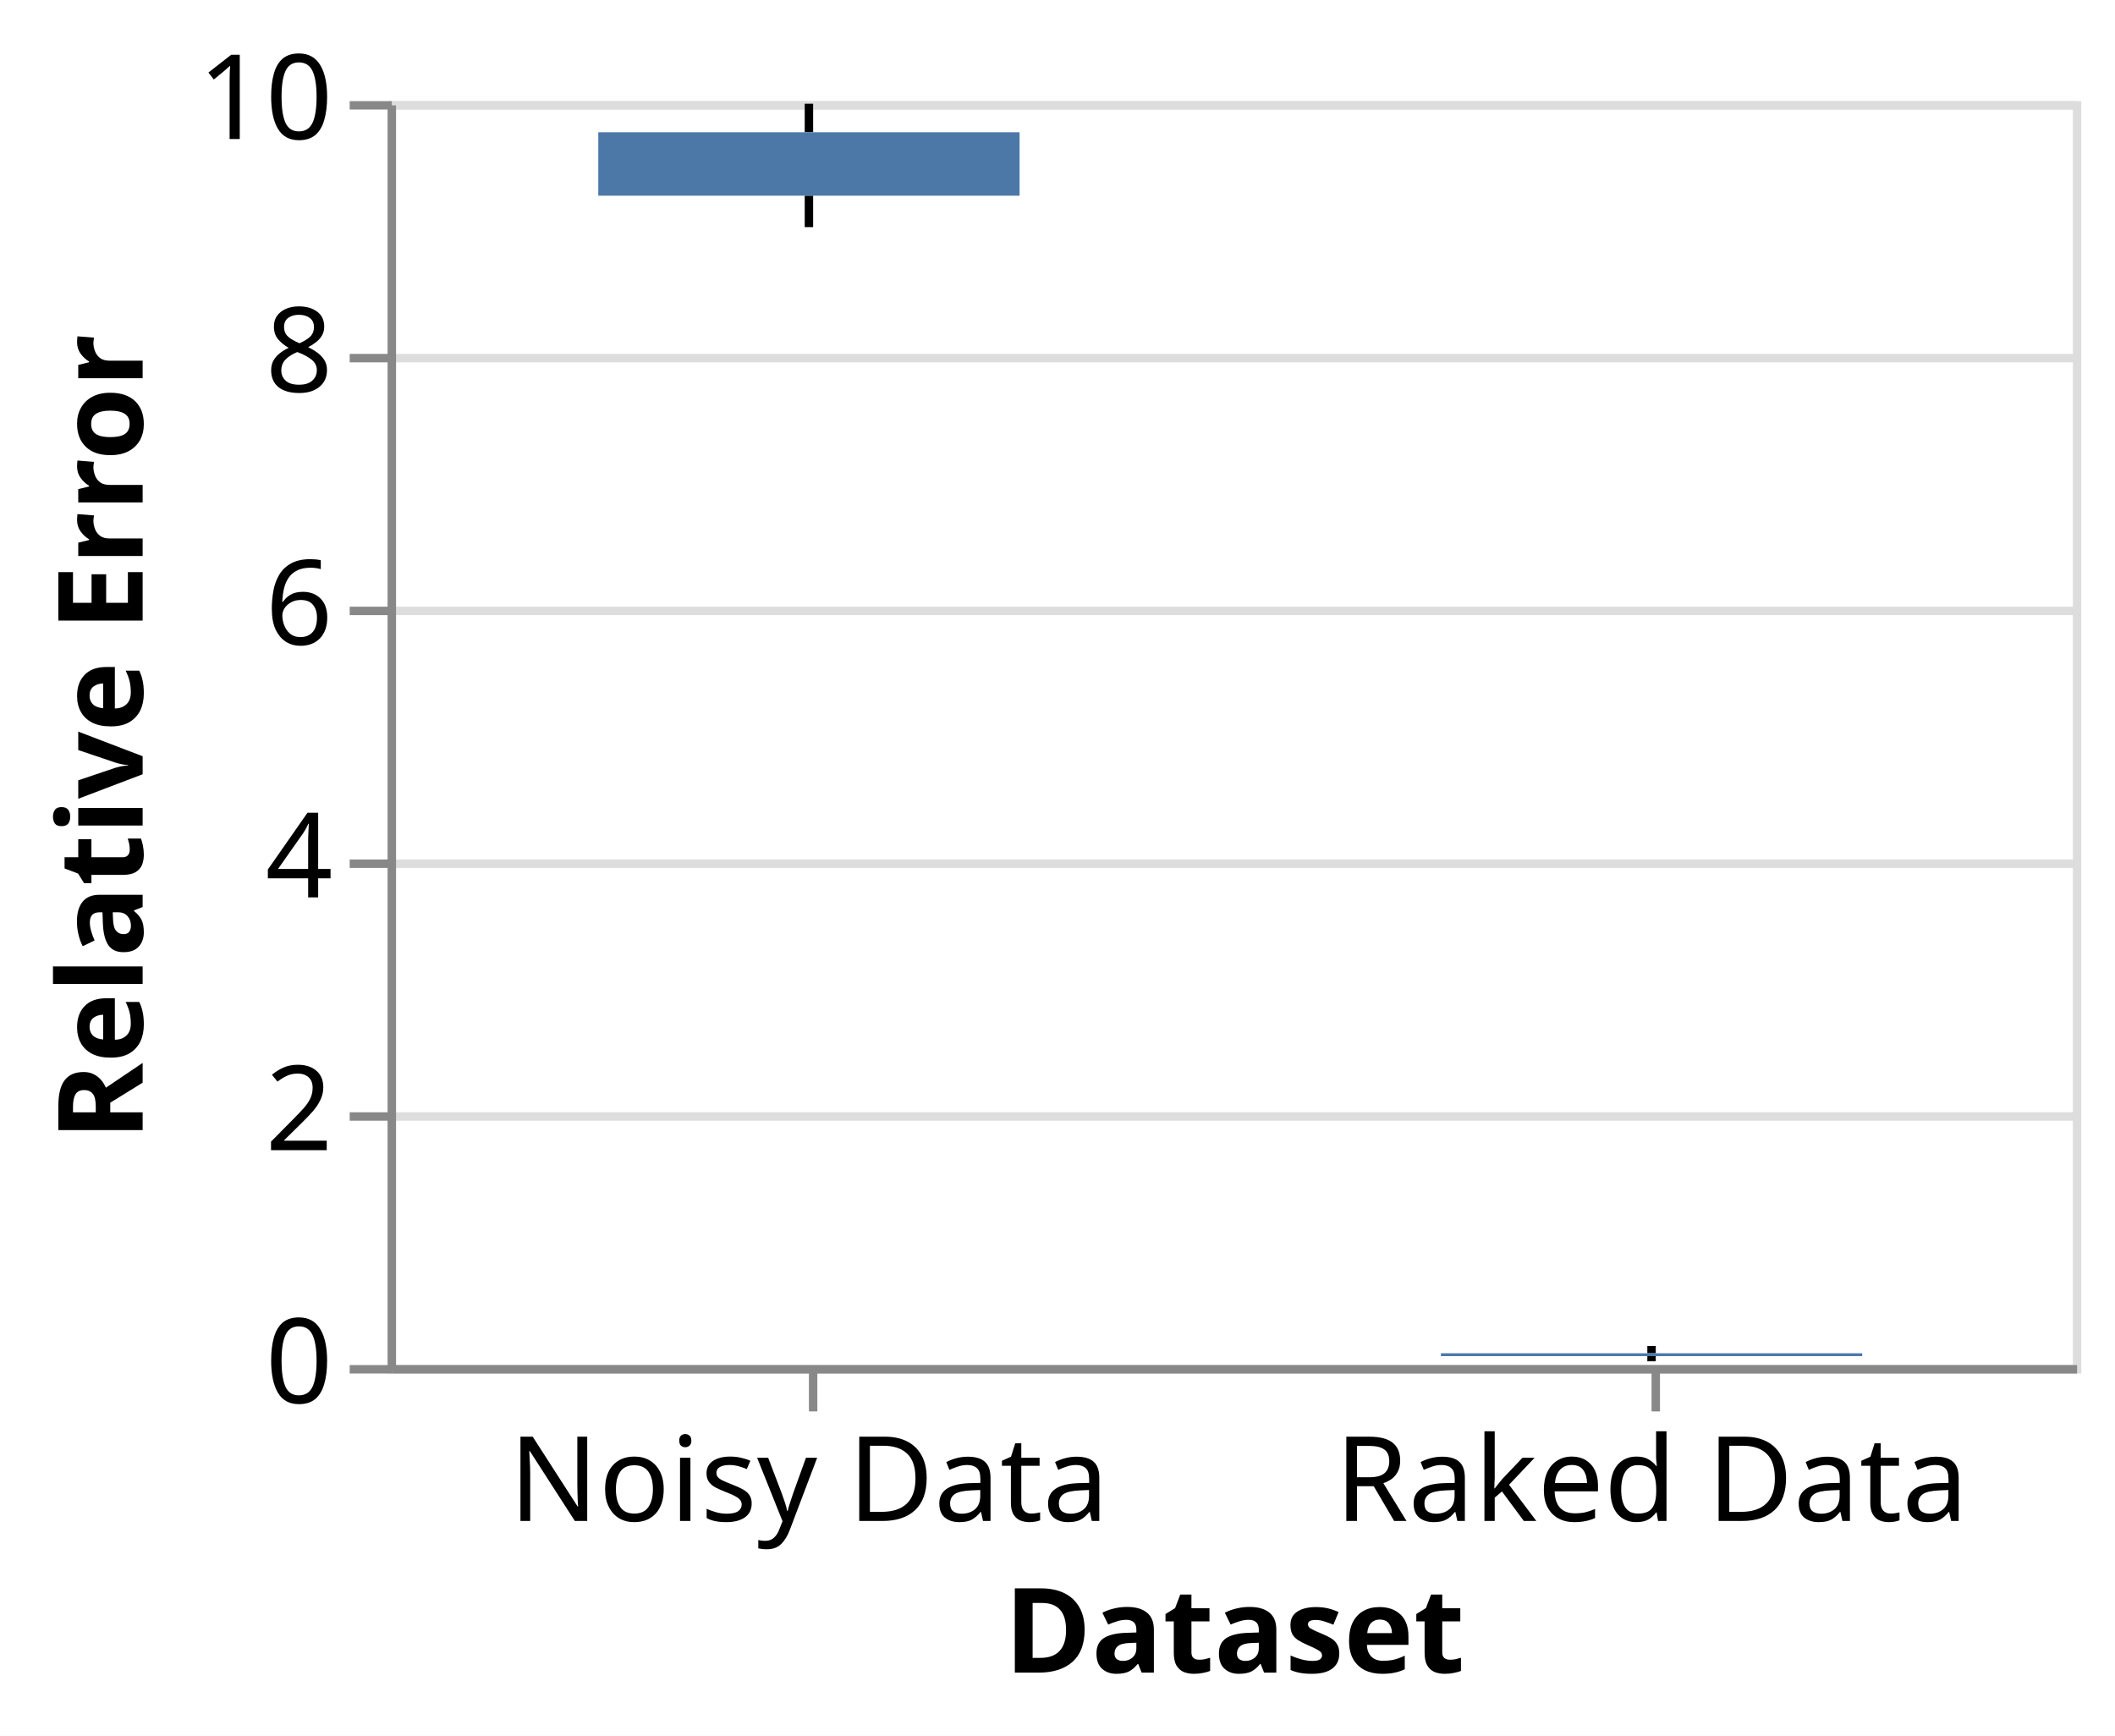
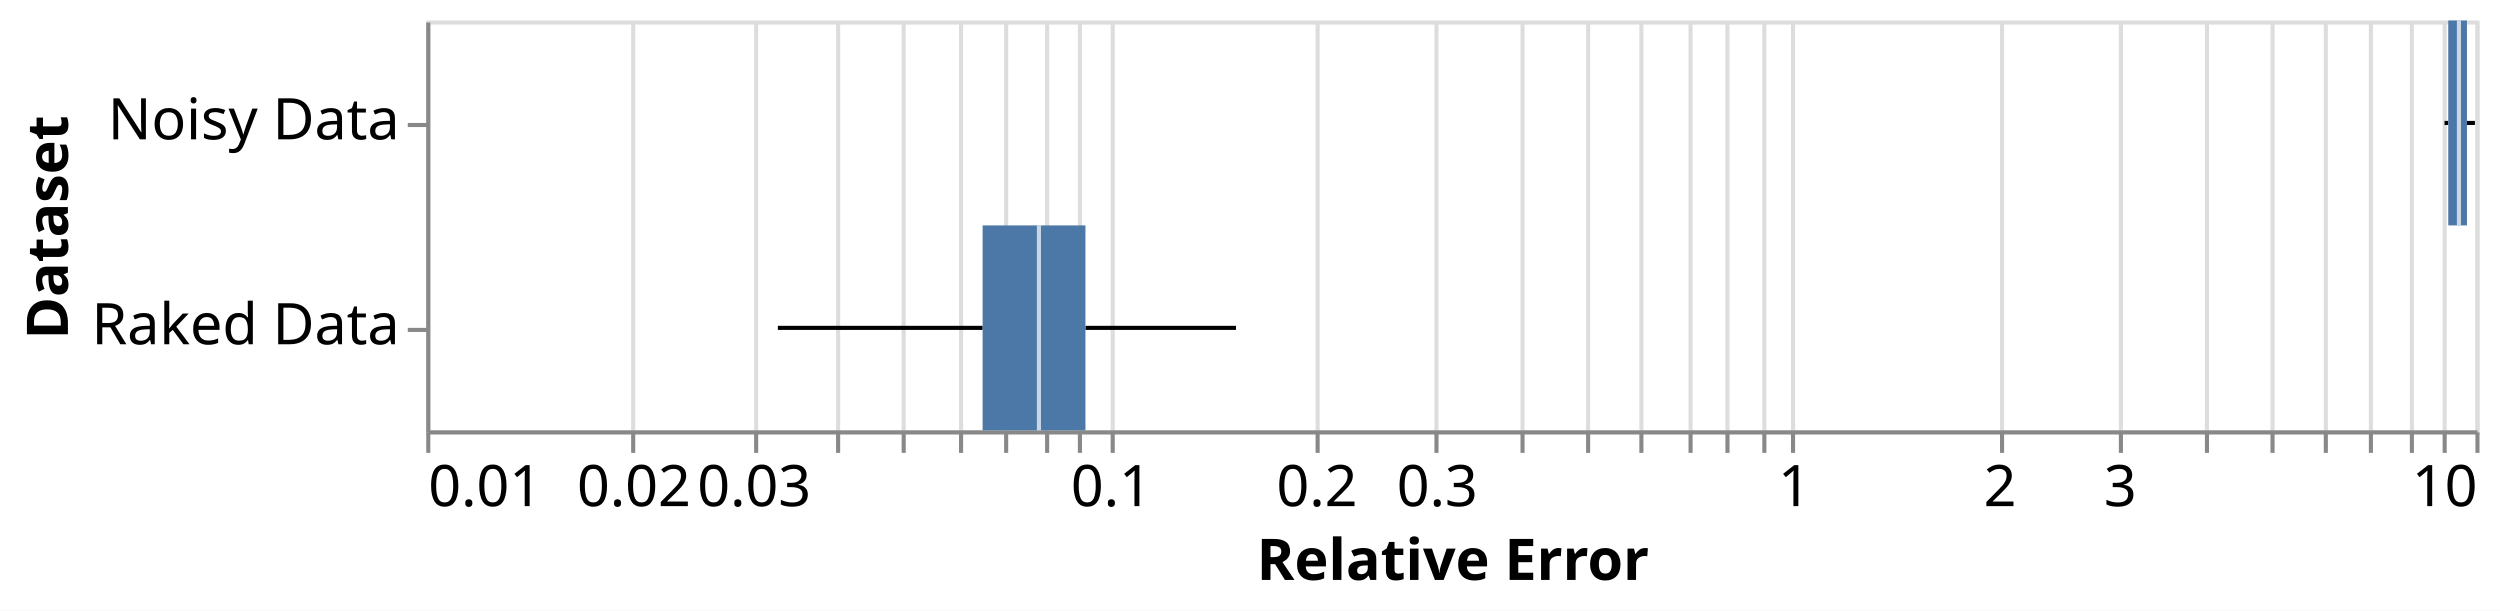
- <svg xmlns="http://www.w3.org/2000/svg" version="1.1" class="marks" width="251" height="206" viewBox="0 0 251 206">
-   <rect width="251" height="206" fill="white" />
-   <g fill="none" stroke-miterlimit="10" transform="translate(46,12)">
+ <svg xmlns="http://www.w3.org/2000/svg" version="1.1" class="marks" width="610" height="149" viewBox="0 0 610 149">
+   <rect width="610" height="149" fill="white" />
+   <g fill="none" stroke-miterlimit="10" transform="translate(104,5)">
    <g class="mark-group role-frame root" role="graphics-object" aria-roledescription="group mark container">
      <g transform="translate(0,0)">
-         <path class="background" aria-hidden="true" d="M0.5,0.5h200v150h-200Z" stroke="#ddd" />
+         <path class="background" aria-hidden="true" d="M0.5,0.5h500v100h-500Z" stroke="#ddd" />
        <g>
          <g class="mark-group role-axis" aria-hidden="true">
-             <g transform="translate(0.5,0.5)">
+             <g transform="translate(0.5,100.5)">
              <path class="background" aria-hidden="true" d="M0,0h0v0h0Z" pointer-events="none" />
              <g>
                <g class="mark-rule role-axis-grid" pointer-events="none">
-                   <line transform="translate(0,150)" x2="200" y2="0" stroke="#ddd" stroke-width="1" opacity="1" />
-                   <line transform="translate(0,120)" x2="200" y2="0" stroke="#ddd" stroke-width="1" opacity="1" />
-                   <line transform="translate(0,90)" x2="200" y2="0" stroke="#ddd" stroke-width="1" opacity="1" />
-                   <line transform="translate(0,60)" x2="200" y2="0" stroke="#ddd" stroke-width="1" opacity="1" />
-                   <line transform="translate(0,30)" x2="200" y2="0" stroke="#ddd" stroke-width="1" opacity="1" />
-                   <line transform="translate(0,0)" x2="200" y2="0" stroke="#ddd" stroke-width="1" opacity="1" />
+                   <line transform="translate(0,0)" x2="0" y2="-100" stroke="#ddd" stroke-width="1" opacity="1" />
+                   <line transform="translate(50,0)" x2="0" y2="-100" stroke="#ddd" stroke-width="1" opacity="1" />
+                   <line transform="translate(80,0)" x2="0" y2="-100" stroke="#ddd" stroke-width="1" opacity="1" />
+                   <line transform="translate(100,0)" x2="0" y2="-100" stroke="#ddd" stroke-width="1" opacity="1" />
+                   <line transform="translate(116,0)" x2="0" y2="-100" stroke="#ddd" stroke-width="1" opacity="1" />
+                   <line transform="translate(130,0)" x2="0" y2="-100" stroke="#ddd" stroke-width="1" opacity="1" />
+                   <line transform="translate(141,0)" x2="0" y2="-100" stroke="#ddd" stroke-width="1" opacity="1" />
+                   <line transform="translate(151,0)" x2="0" y2="-100" stroke="#ddd" stroke-width="1" opacity="1" />
+                   <line transform="translate(159,0)" x2="0" y2="-100" stroke="#ddd" stroke-width="1" opacity="1" />
+                   <line transform="translate(167,0)" x2="0" y2="-100" stroke="#ddd" stroke-width="1" opacity="1" />
+                   <line transform="translate(217,0)" x2="0" y2="-100" stroke="#ddd" stroke-width="1" opacity="1" />
+                   <line transform="translate(246,0)" x2="0" y2="-100" stroke="#ddd" stroke-width="1" opacity="1" />
+                   <line transform="translate(267,0)" x2="0" y2="-100" stroke="#ddd" stroke-width="1" opacity="1" />
+                   <line transform="translate(283,0)" x2="0" y2="-100" stroke="#ddd" stroke-width="1" opacity="1" />
+                   <line transform="translate(296,0)" x2="0" y2="-100" stroke="#ddd" stroke-width="1" opacity="1" />
+                   <line transform="translate(308,0)" x2="0" y2="-100" stroke="#ddd" stroke-width="1" opacity="1" />
+                   <line transform="translate(317,0)" x2="0" y2="-100" stroke="#ddd" stroke-width="1" opacity="1" />
+                   <line transform="translate(326,0)" x2="0" y2="-100" stroke="#ddd" stroke-width="1" opacity="1" />
+                   <line transform="translate(333,0)" x2="0" y2="-100" stroke="#ddd" stroke-width="1" opacity="1" />
+                   <line transform="translate(384,0)" x2="0" y2="-100" stroke="#ddd" stroke-width="1" opacity="1" />
+                   <line transform="translate(413,0)" x2="0" y2="-100" stroke="#ddd" stroke-width="1" opacity="1" />
+                   <line transform="translate(434,0)" x2="0" y2="-100" stroke="#ddd" stroke-width="1" opacity="1" />
+                   <line transform="translate(450,0)" x2="0" y2="-100" stroke="#ddd" stroke-width="1" opacity="1" />
+                   <line transform="translate(463,0)" x2="0" y2="-100" stroke="#ddd" stroke-width="1" opacity="1" />
+                   <line transform="translate(474,0)" x2="0" y2="-100" stroke="#ddd" stroke-width="1" opacity="1" />
+                   <line transform="translate(484,0)" x2="0" y2="-100" stroke="#ddd" stroke-width="1" opacity="1" />
+                   <line transform="translate(492,0)" x2="0" y2="-100" stroke="#ddd" stroke-width="1" opacity="1" />
+                   <line transform="translate(500,0)" x2="0" y2="-100" stroke="#ddd" stroke-width="1" opacity="1" />
                </g>
              </g>
              <path class="foreground" aria-hidden="true" d="" pointer-events="none" display="none" />
            </g>
          </g>
-           <g class="mark-group role-axis" role="graphics-symbol" aria-roledescription="axis" aria-label="X-axis titled 'Dataset' for a discrete scale with 2 values: Noisy Data, Raked Data">
-             <g transform="translate(0.5,150.5)">
+           <g class="mark-group role-axis" role="graphics-symbol" aria-roledescription="axis" aria-label="X-axis titled 'Relative Error' for a log scale with values from 0.01 to 10">
+             <g transform="translate(0.5,100.5)">
              <path class="background" aria-hidden="true" d="M0,0h0v0h0Z" pointer-events="none" />
              <g>
                <g class="mark-rule role-axis-tick" pointer-events="none">
+                   <line transform="translate(0,0)" x2="0" y2="5" stroke="#888" stroke-width="1" opacity="1" />
                  <line transform="translate(50,0)" x2="0" y2="5" stroke="#888" stroke-width="1" opacity="1" />
-                   <line transform="translate(150,0)" x2="0" y2="5" stroke="#888" stroke-width="1" opacity="1" />
+                   <line transform="translate(80,0)" x2="0" y2="5" stroke="#888" stroke-width="1" opacity="1" />
+                   <line transform="translate(100,0)" x2="0" y2="5" stroke="#888" stroke-width="1" opacity="1" />
+                   <line transform="translate(116,0)" x2="0" y2="5" stroke="#888" stroke-width="1" opacity="1" />
+                   <line transform="translate(130,0)" x2="0" y2="5" stroke="#888" stroke-width="1" opacity="1" />
+                   <line transform="translate(141,0)" x2="0" y2="5" stroke="#888" stroke-width="1" opacity="1" />
+                   <line transform="translate(151,0)" x2="0" y2="5" stroke="#888" stroke-width="1" opacity="1" />
+                   <line transform="translate(159,0)" x2="0" y2="5" stroke="#888" stroke-width="1" opacity="1" />
+                   <line transform="translate(167,0)" x2="0" y2="5" stroke="#888" stroke-width="1" opacity="1" />
+                   <line transform="translate(217,0)" x2="0" y2="5" stroke="#888" stroke-width="1" opacity="1" />
+                   <line transform="translate(246,0)" x2="0" y2="5" stroke="#888" stroke-width="1" opacity="1" />
+                   <line transform="translate(267,0)" x2="0" y2="5" stroke="#888" stroke-width="1" opacity="1" />
+                   <line transform="translate(283,0)" x2="0" y2="5" stroke="#888" stroke-width="1" opacity="1" />
+                   <line transform="translate(296,0)" x2="0" y2="5" stroke="#888" stroke-width="1" opacity="1" />
+                   <line transform="translate(308,0)" x2="0" y2="5" stroke="#888" stroke-width="1" opacity="1" />
+                   <line transform="translate(317,0)" x2="0" y2="5" stroke="#888" stroke-width="1" opacity="1" />
+                   <line transform="translate(326,0)" x2="0" y2="5" stroke="#888" stroke-width="1" opacity="1" />
+                   <line transform="translate(333,0)" x2="0" y2="5" stroke="#888" stroke-width="1" opacity="1" />
+                   <line transform="translate(384,0)" x2="0" y2="5" stroke="#888" stroke-width="1" opacity="1" />
+                   <line transform="translate(413,0)" x2="0" y2="5" stroke="#888" stroke-width="1" opacity="1" />
+                   <line transform="translate(434,0)" x2="0" y2="5" stroke="#888" stroke-width="1" opacity="1" />
+                   <line transform="translate(450,0)" x2="0" y2="5" stroke="#888" stroke-width="1" opacity="1" />
+                   <line transform="translate(463,0)" x2="0" y2="5" stroke="#888" stroke-width="1" opacity="1" />
+                   <line transform="translate(474,0)" x2="0" y2="5" stroke="#888" stroke-width="1" opacity="1" />
+                   <line transform="translate(484,0)" x2="0" y2="5" stroke="#888" stroke-width="1" opacity="1" />
+                   <line transform="translate(492,0)" x2="0" y2="5" stroke="#888" stroke-width="1" opacity="1" />
+                   <line transform="translate(500,0)" x2="0" y2="5" stroke="#888" stroke-width="1" opacity="1" />
                </g>
                <g class="mark-text role-axis-label" pointer-events="none">
-                   <text text-anchor="middle" transform="translate(49.5,18)" font-family="sans-serif" font-size="14px" fill="#000" opacity="1">Noisy Data</text>
-                   <text text-anchor="middle" transform="translate(149.5,18)" font-family="sans-serif" font-size="14px" fill="#000" opacity="1">Raked Data</text>
+                   <text text-anchor="start" transform="translate(0,18)" font-family="sans-serif" font-size="14px" fill="#000" opacity="1">0.01</text>
+                   <text text-anchor="middle" transform="translate(50.17167,18)" font-family="sans-serif" font-size="14px" fill="#000" opacity="1">0.02</text>
+                   <text text-anchor="middle" transform="translate(79.52021,18)" font-family="sans-serif" font-size="14px" fill="#000" opacity="1">0.03</text>
+                   <text text-anchor="middle" transform="translate(100.3433,18)" font-family="sans-serif" font-size="14px" fill="#000" opacity="1" />
+                   <text text-anchor="middle" transform="translate(116.495,18)" font-family="sans-serif" font-size="14px" fill="#000" opacity="1" />
+                   <text text-anchor="middle" transform="translate(129.6919,18)" font-family="sans-serif" font-size="14px" fill="#000" opacity="1" />
+                   <text text-anchor="middle" transform="translate(140.8497,18)" font-family="sans-serif" font-size="14px" fill="#000" opacity="1" />
+                   <text text-anchor="middle" transform="translate(150.515,18)" font-family="sans-serif" font-size="14px" fill="#000" opacity="1" />
+                   <text text-anchor="middle" transform="translate(159.0404,18)" font-family="sans-serif" font-size="14px" fill="#000" opacity="1" />
+                   <text text-anchor="middle" transform="translate(166.6667,18)" font-family="sans-serif" font-size="14px" fill="#000" opacity="1">0.1</text>
+                   <text text-anchor="middle" transform="translate(216.8383,18)" font-family="sans-serif" font-size="14px" fill="#000" opacity="1">0.2</text>
+                   <text text-anchor="middle" transform="translate(246.1869,18)" font-family="sans-serif" font-size="14px" fill="#000" opacity="1">0.3</text>
+                   <text text-anchor="middle" transform="translate(267.01,18)" font-family="sans-serif" font-size="14px" fill="#000" opacity="1" />
+                   <text text-anchor="middle" transform="translate(283.1617,18)" font-family="sans-serif" font-size="14px" fill="#000" opacity="1" />
+                   <text text-anchor="middle" transform="translate(296.3585,18)" font-family="sans-serif" font-size="14px" fill="#000" opacity="1" />
+                   <text text-anchor="middle" transform="translate(307.5163,18)" font-family="sans-serif" font-size="14px" fill="#000" opacity="1" />
+                   <text text-anchor="middle" transform="translate(317.1817,18)" font-family="sans-serif" font-size="14px" fill="#000" opacity="1" />
+                   <text text-anchor="middle" transform="translate(325.7071,18)" font-family="sans-serif" font-size="14px" fill="#000" opacity="1" />
+                   <text text-anchor="middle" transform="translate(333.3333,18)" font-family="sans-serif" font-size="14px" fill="#000" opacity="1">1</text>
+                   <text text-anchor="middle" transform="translate(383.505,18)" font-family="sans-serif" font-size="14px" fill="#000" opacity="1">2</text>
+                   <text text-anchor="middle" transform="translate(412.8535,18)" font-family="sans-serif" font-size="14px" fill="#000" opacity="1">3</text>
+                   <text text-anchor="middle" transform="translate(433.6767,18)" font-family="sans-serif" font-size="14px" fill="#000" opacity="1" />
+                   <text text-anchor="middle" transform="translate(449.8283,18)" font-family="sans-serif" font-size="14px" fill="#000" opacity="1" />
+                   <text text-anchor="middle" transform="translate(463.0252,18)" font-family="sans-serif" font-size="14px" fill="#000" opacity="1" />
+                   <text text-anchor="middle" transform="translate(474.183,18)" font-family="sans-serif" font-size="14px" fill="#000" opacity="1" />
+                   <text text-anchor="middle" transform="translate(483.8483,18)" font-family="sans-serif" font-size="14px" fill="#000" opacity="1" />
+                   <text text-anchor="middle" transform="translate(492.3738,18)" font-family="sans-serif" font-size="14px" fill="#000" opacity="1" />
+                   <text text-anchor="end" transform="translate(500,18)" font-family="sans-serif" font-size="14px" fill="#000" opacity="1">10</text>
                </g>
                <g class="mark-rule role-axis-domain" pointer-events="none">
-                   <line transform="translate(0,0)" x2="200" y2="0" stroke="#888" stroke-width="1" opacity="1" />
+                   <line transform="translate(0,0)" x2="500" y2="0" stroke="#888" stroke-width="1" opacity="1" />
                </g>
                <g class="mark-text role-axis-title" pointer-events="none">
-                   <text text-anchor="middle" transform="translate(100,36)" font-family="sans-serif" font-size="14px" font-weight="bold" fill="#000" opacity="1">Dataset</text>
+                   <text text-anchor="middle" transform="translate(250,36)" font-family="sans-serif" font-size="14px" font-weight="bold" fill="#000" opacity="1">Relative Error</text>
                </g>
              </g>
              <path class="foreground" aria-hidden="true" d="" pointer-events="none" display="none" />
            </g>
          </g>
-           <g class="mark-group role-axis" role="graphics-symbol" aria-roledescription="axis" aria-label="Y-axis titled 'Relative Error' for a linear scale with values from 0 to 10">
+           <g class="mark-group role-axis" role="graphics-symbol" aria-roledescription="axis" aria-label="Y-axis titled 'Dataset' for a discrete scale with 2 values: Noisy Data, Raked Data">
            <g transform="translate(0.5,0.5)">
              <path class="background" aria-hidden="true" d="M0,0h0v0h0Z" pointer-events="none" />
              <g>
                <g class="mark-rule role-axis-tick" pointer-events="none">
-                   <line transform="translate(0,150)" x2="-5" y2="0" stroke="#888" stroke-width="1" opacity="1" />
-                   <line transform="translate(0,120)" x2="-5" y2="0" stroke="#888" stroke-width="1" opacity="1" />
-                   <line transform="translate(0,90)" x2="-5" y2="0" stroke="#888" stroke-width="1" opacity="1" />
-                   <line transform="translate(0,60)" x2="-5" y2="0" stroke="#888" stroke-width="1" opacity="1" />
-                   <line transform="translate(0,30)" x2="-5" y2="0" stroke="#888" stroke-width="1" opacity="1" />
-                   <line transform="translate(0,0)" x2="-5" y2="0" stroke="#888" stroke-width="1" opacity="1" />
+                   <line transform="translate(0,25)" x2="-5" y2="0" stroke="#888" stroke-width="1" opacity="1" />
+                   <line transform="translate(0,75)" x2="-5" y2="0" stroke="#888" stroke-width="1" opacity="1" />
                </g>
                <g class="mark-text role-axis-label" pointer-events="none">
-                   <text text-anchor="end" transform="translate(-7,154)" font-family="sans-serif" font-size="14px" fill="#000" opacity="1">0</text>
-                   <text text-anchor="end" transform="translate(-7,124)" font-family="sans-serif" font-size="14px" fill="#000" opacity="1">2</text>
-                   <text text-anchor="end" transform="translate(-7,94)" font-family="sans-serif" font-size="14px" fill="#000" opacity="1">4</text>
-                   <text text-anchor="end" transform="translate(-7,64)" font-family="sans-serif" font-size="14px" fill="#000" opacity="1">6</text>
-                   <text text-anchor="end" transform="translate(-7,34)" font-family="sans-serif" font-size="14px" fill="#000" opacity="1">8</text>
-                   <text text-anchor="end" transform="translate(-7,4)" font-family="sans-serif" font-size="14px" fill="#000" opacity="1">10</text>
+                   <text text-anchor="end" transform="translate(-7,28.5)" font-family="sans-serif" font-size="14px" fill="#000" opacity="1">Noisy Data</text>
+                   <text text-anchor="end" transform="translate(-7,78.5)" font-family="sans-serif" font-size="14px" fill="#000" opacity="1">Raked Data</text>
                </g>
                <g class="mark-rule role-axis-domain" pointer-events="none">
-                   <line transform="translate(0,150)" x2="0" y2="-150" stroke="#888" stroke-width="1" opacity="1" />
+                   <line transform="translate(0,0)" x2="0" y2="100" stroke="#888" stroke-width="1" opacity="1" />
                </g>
                <g class="mark-text role-axis-title" pointer-events="none">
-                   <text text-anchor="middle" transform="translate(-26.57227,75) rotate(-90) translate(0,-3)" font-family="sans-serif" font-size="14px" font-weight="bold" fill="#000" opacity="1">Relative Error</text>
+                   <text text-anchor="middle" transform="translate(-84.93066,50) rotate(-90) translate(0,-3)" font-family="sans-serif" font-size="14px" font-weight="bold" fill="#000" opacity="1">Dataset</text>
                </g>
              </g>
              <path class="foreground" aria-hidden="true" d="" pointer-events="none" display="none" />
            </g>
          </g>
          <g class="mark-rule role-mark layer_0_marks" aria-hidden="true">
-             <line transform="translate(50,14.95475)" x2="0" y2="-3.731" stroke="black" />
-             <line transform="translate(150,149.5521)" x2="0" y2="-0.612" stroke="black" />
+             <line transform="translate(492.4669,25)" x2="0.907" y2="0" stroke="black" />
+             <line transform="translate(85.79809,75)" x2="49.961" y2="0" stroke="black" />
          </g>
          <g class="mark-rule role-mark layer_1_marks" aria-hidden="true">
-             <line transform="translate(50,3.69713)" x2="0" y2="-3.386" stroke="black" />
-             <line transform="translate(150,148.5993)" x2="0" y2="-0.864" stroke="black" />
+             <line transform="translate(497.9365,25)" x2="1.943" y2="0" stroke="black" />
+             <line transform="translate(160.851,75)" x2="36.729" y2="0" stroke="black" />
          </g>
          <g class="mark-rect role-mark layer_2_marks" role="graphics-object" aria-roledescription="rect mark container">
-             <path aria-label="Dataset: Noisy Data; Relative Error: 9.25172099771; upper_box_Relative Error: 9.75352469743; Max of Relative Error: 9.97926475418; Q3 of Relative Error: 9.75352469743; Median of Relative Error: 9.54318397622; Q1 of Relative Error: 9.25172099771; Min of Relative Error: 9.00301691721" role="graphics-symbol" aria-roledescription="box" d="M25,3.697h50v7.527h-50Z" fill="#4c78a8" />
-             <path aria-label="Dataset: Raked Data; Relative Error: 0.0706373981188; upper_box_Relative Error: 0.0933802417101; Max of Relative Error: 0.15099416081; Q3 of Relative Error: 0.0933802417101; Median of Relative Error: 0.0806597257309; Q1 of Relative Error: 0.0706373981188; Min of Relative Error: 0.0298573805195" role="graphics-symbol" aria-roledescription="box" d="M125,148.599h50v0.341h-50Z" fill="#4c78a8" />
+             <path aria-label="Relative Error: 9.12517104578; Dataset: Noisy Data; upper_box_Relative Error: 9.71893708241; Max of Relative Error: 9.98332898688; Q3 of Relative Error: 9.71893708241; Median of Relative Error: 9.45991074656; Q1 of Relative Error: 9.12517104578; Min of Relative Error: 9.01158832482" role="graphics-symbol" aria-roledescription="box" d="M493.374,0h4.563v50h-4.563Z" fill="#4c78a8" />
+             <path aria-label="Relative Error: 0.0652459136086; Dataset: Raked Data; upper_box_Relative Error: 0.0922796049829; Max of Relative Error: 0.153278012415; Q3 of Relative Error: 0.0922796049829; Median of Relative Error: 0.0788851759055; Q1 of Relative Error: 0.0652459136086; Min of Relative Error: 0.0327181327667" role="graphics-symbol" aria-roledescription="box" d="M135.759,50h25.092v50h-25.092Z" fill="#4c78a8" />
+           </g>
+           <g class="mark-rect role-mark layer_3_marks" aria-hidden="true">
+             <path d="M495.481,0h1v50h-1Z" fill="white" opacity="0.7" />
+             <path d="M148.999,50h1v50h-1Z" fill="white" opacity="0.7" />
          </g>
        </g>
        <path class="foreground" aria-hidden="true" d="" display="none" />
      </g>
    </g>
  </g>
</svg>
